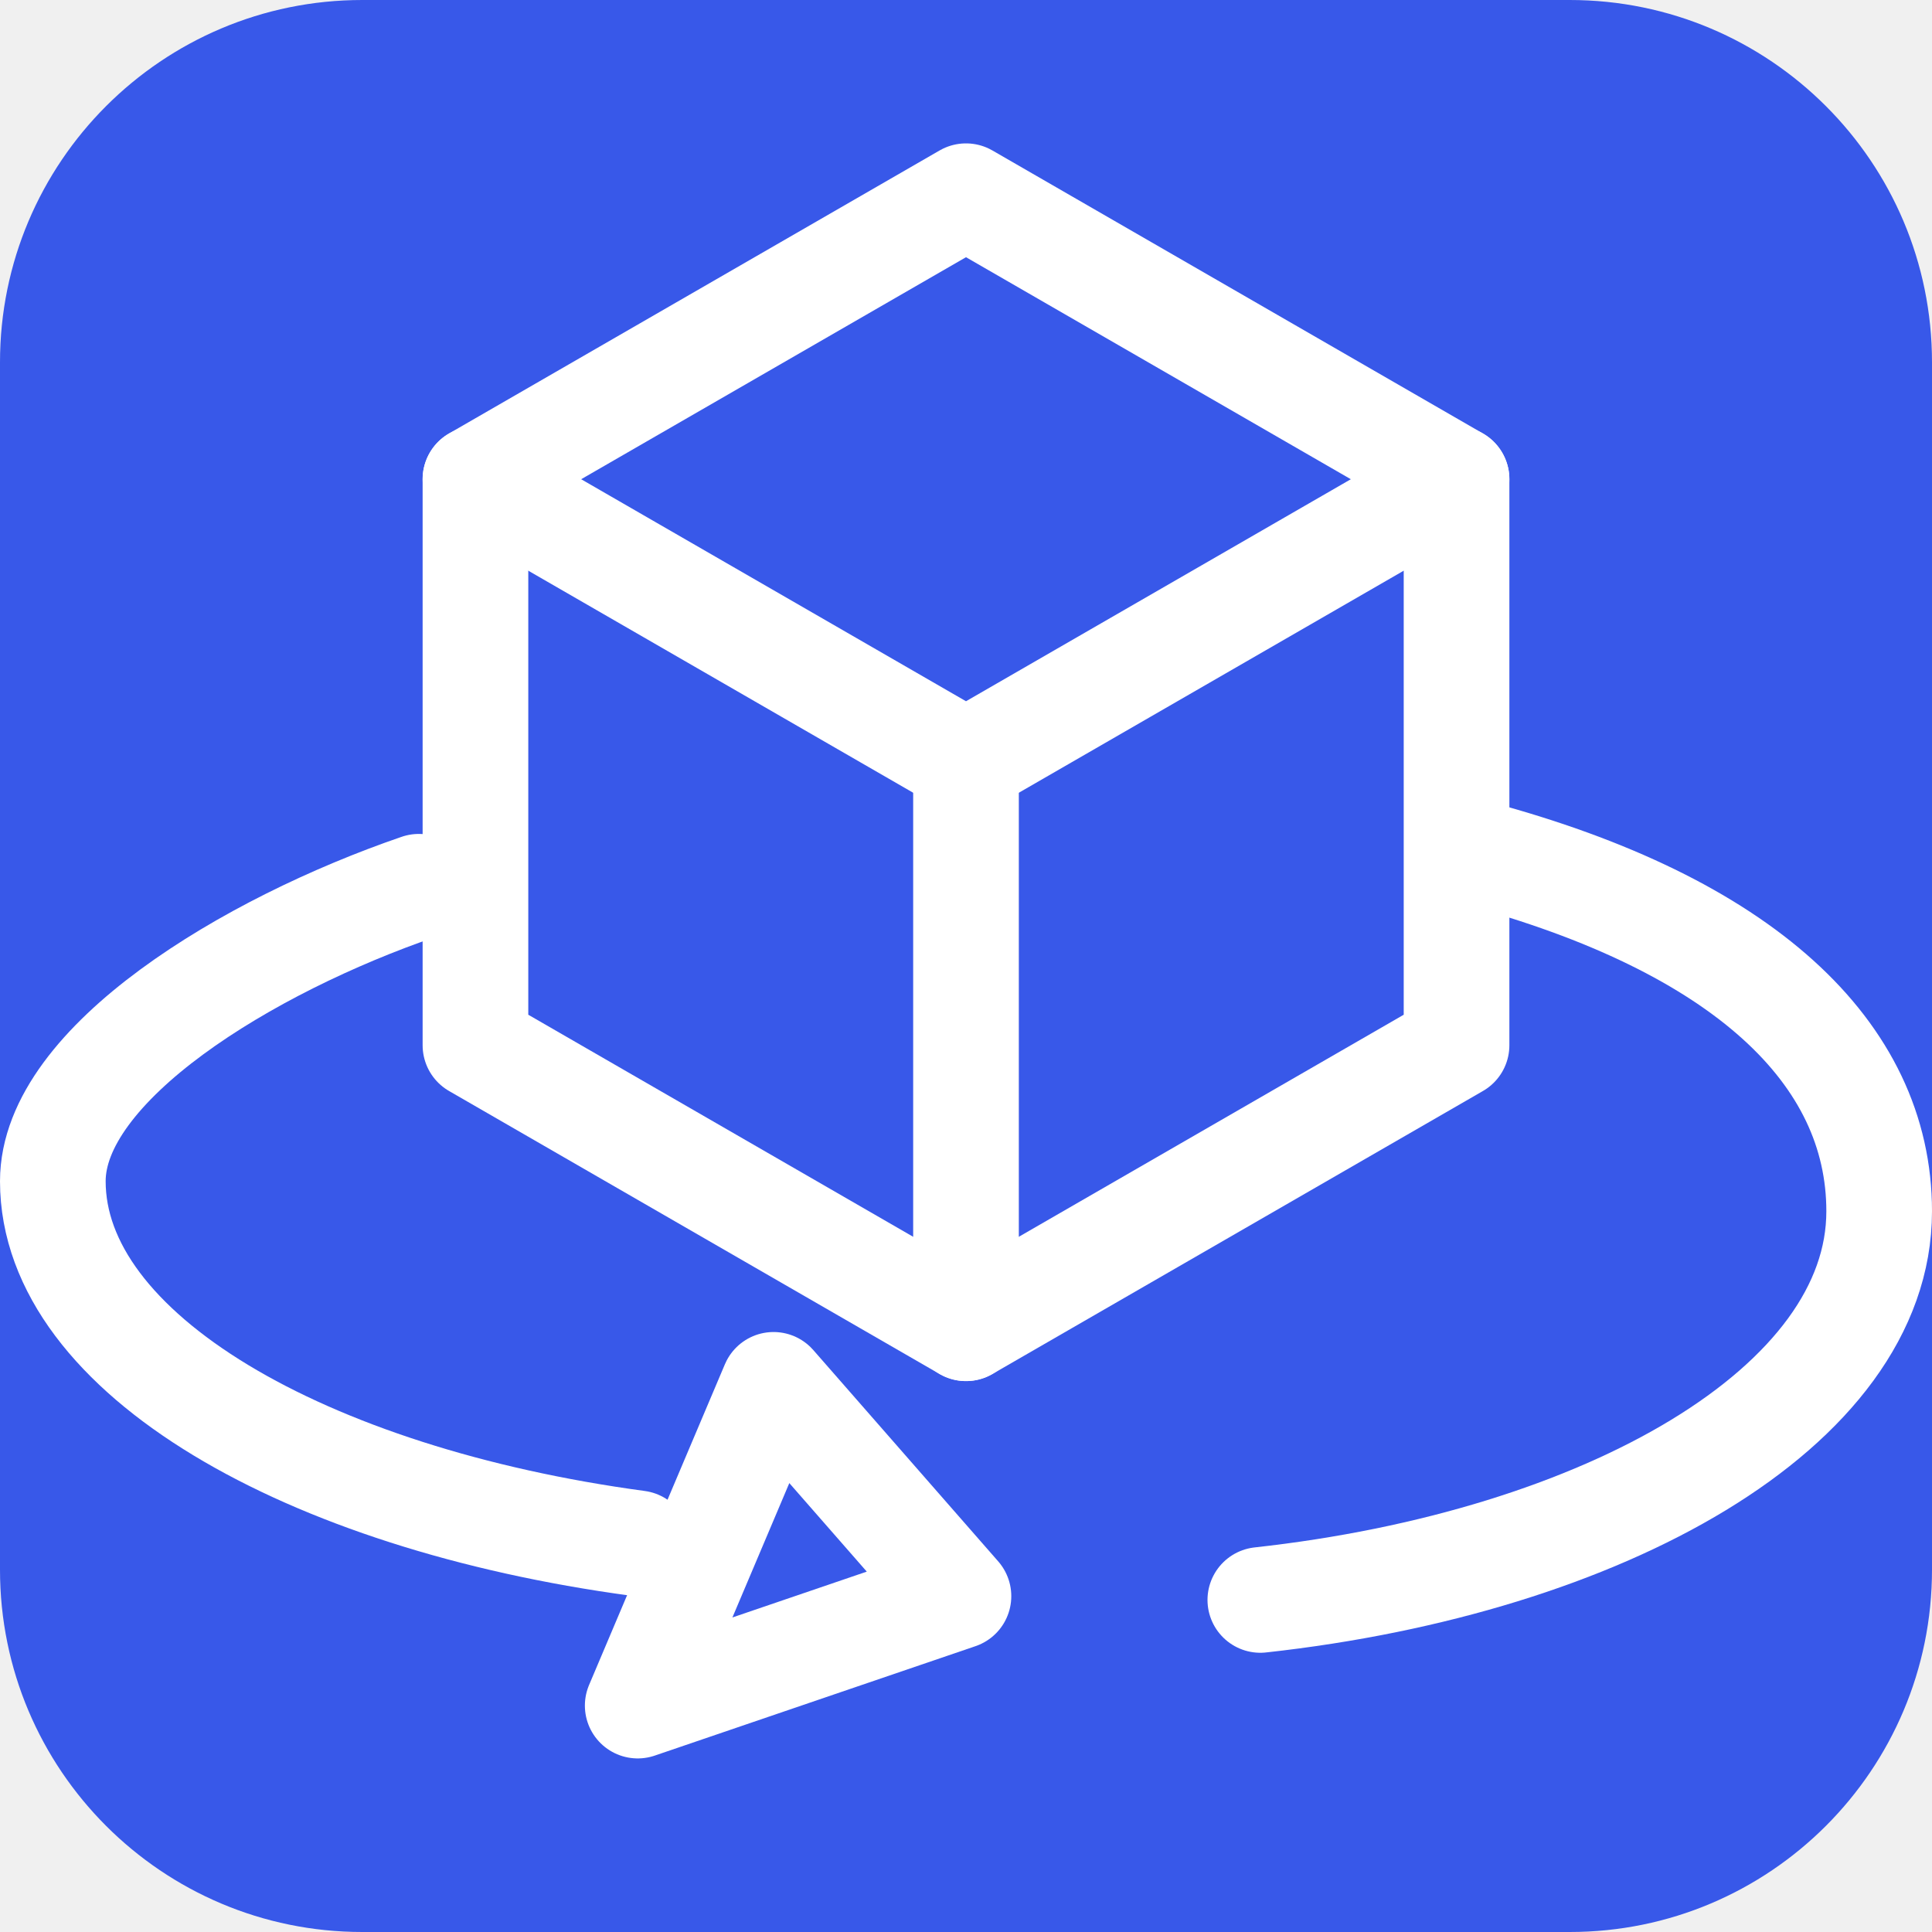
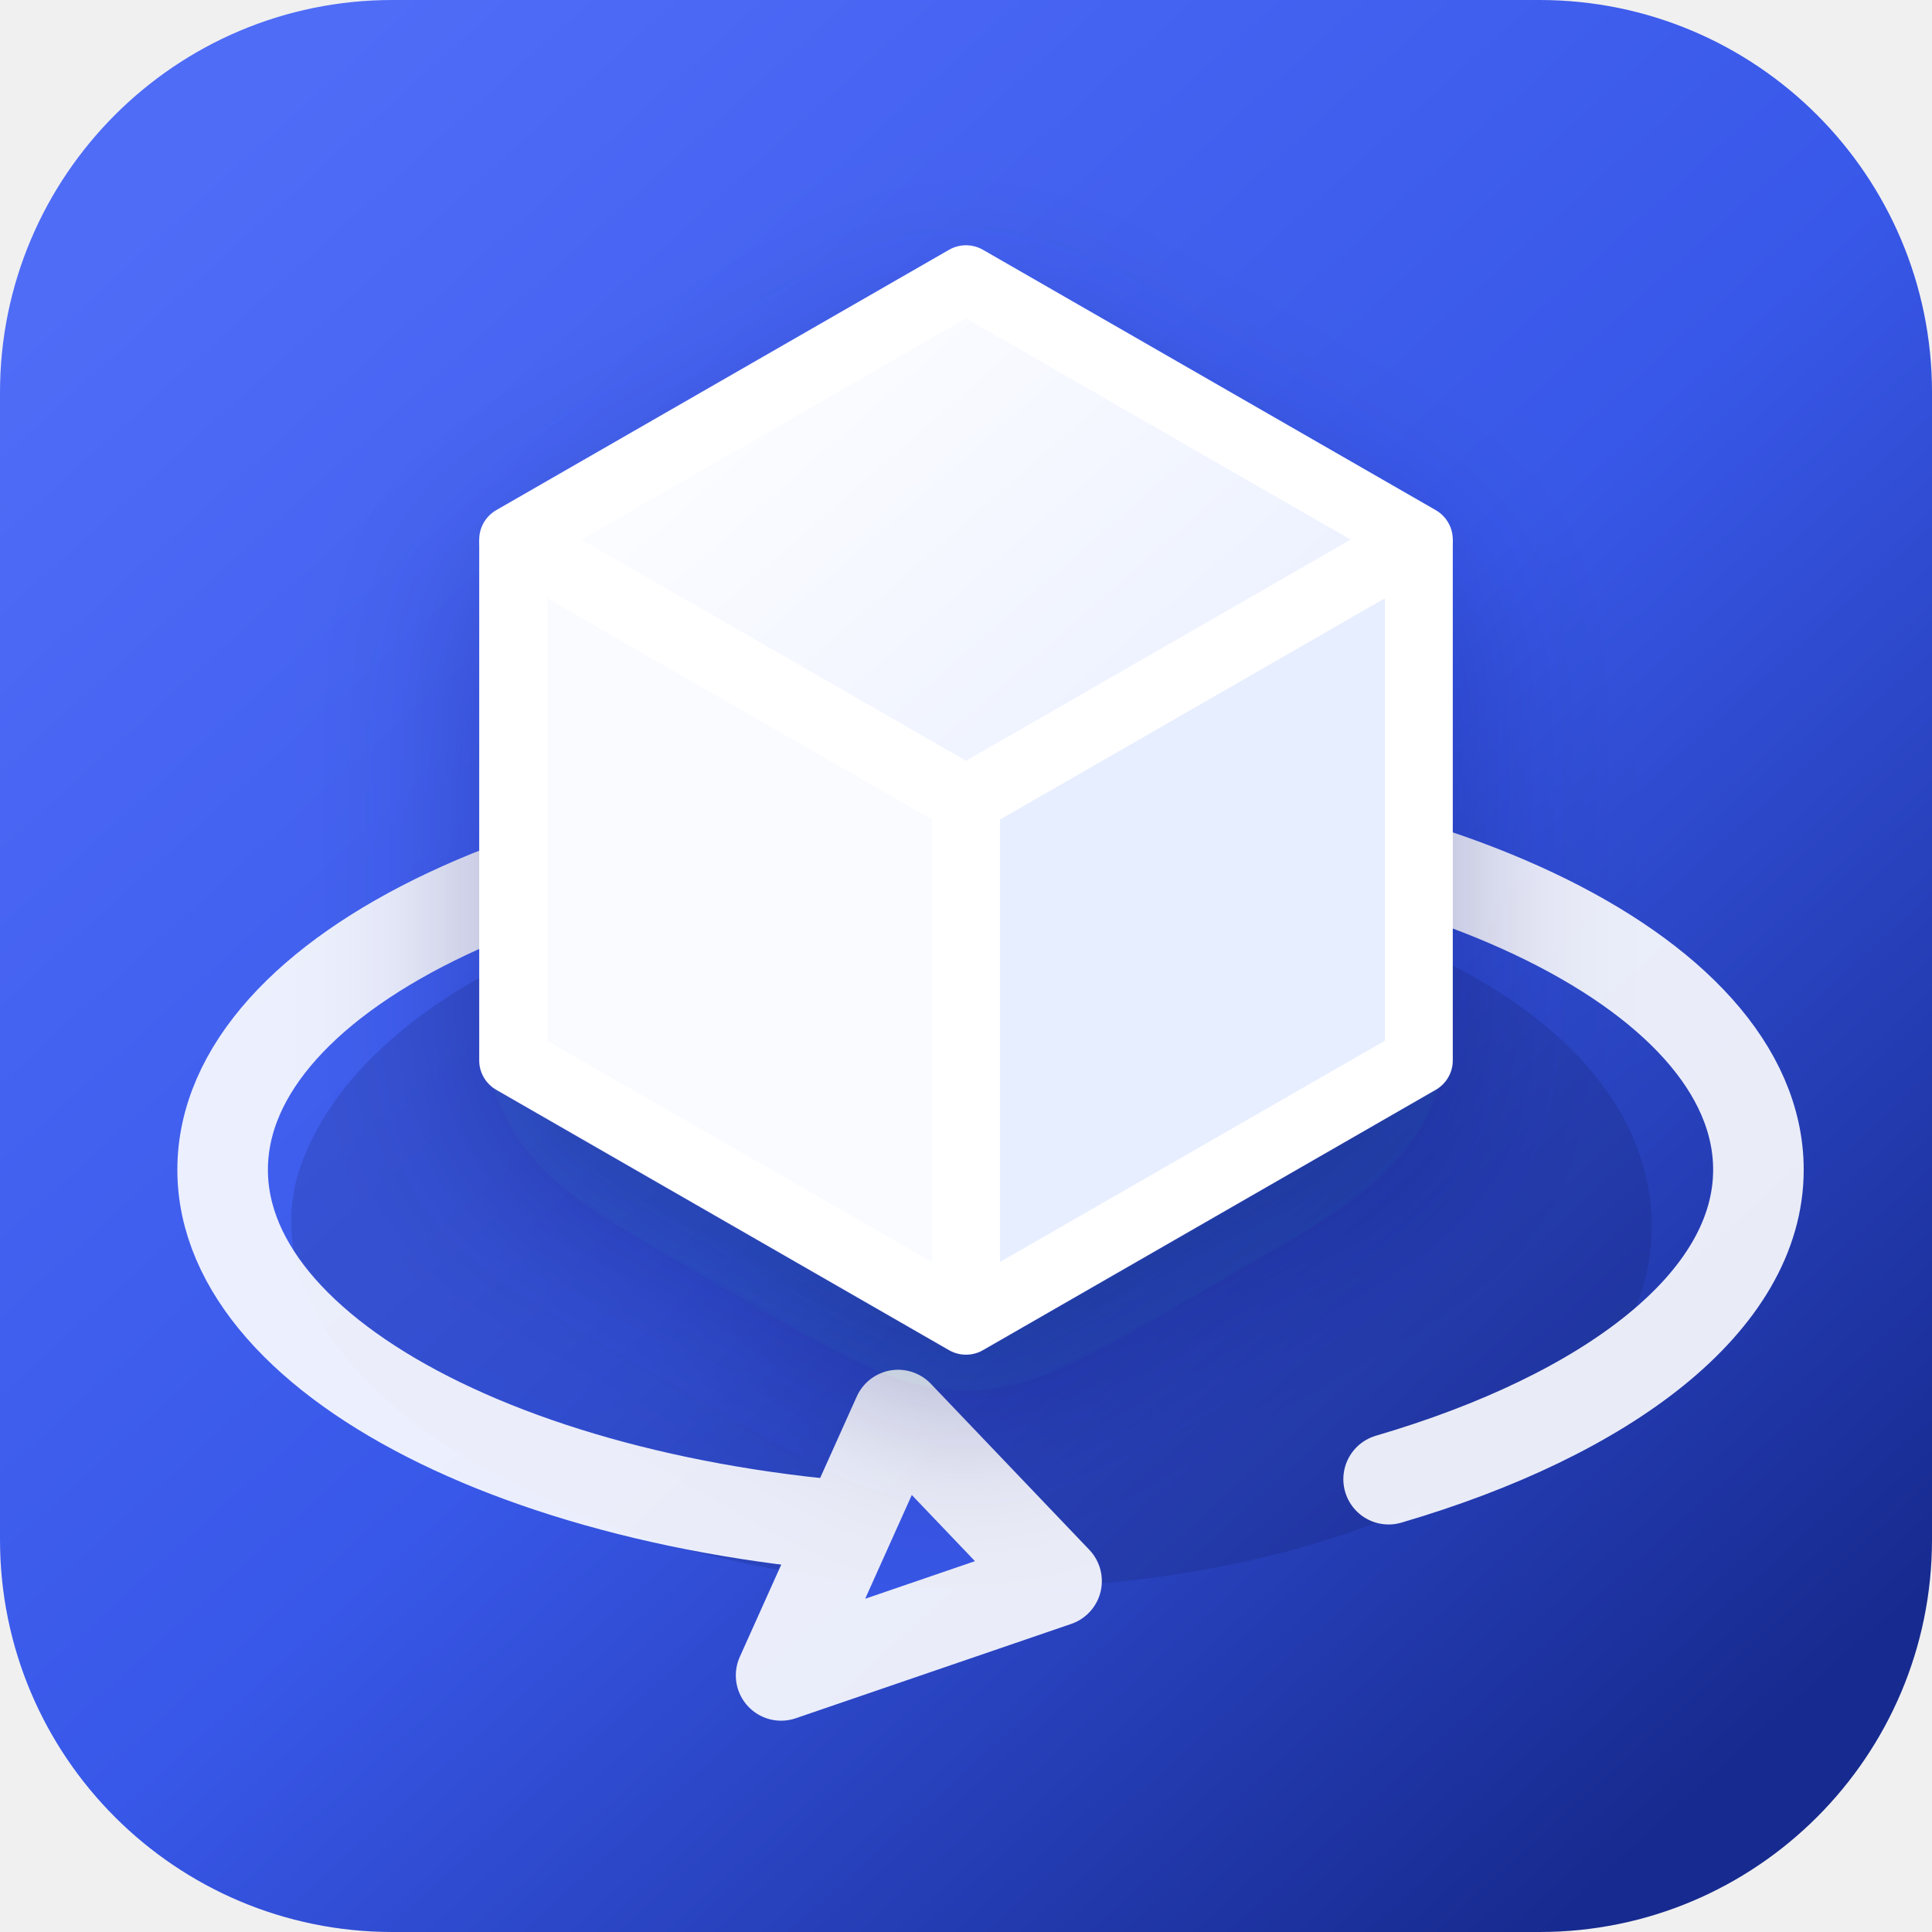
<svg xmlns="http://www.w3.org/2000/svg" width="512" height="512" viewBox="0 0 512 512" fill="none">
-   <rect width="512" height="512" rx="96" fill="#3858E9" />
-   <g stroke="#FFFFFF" stroke-width="28" stroke-linecap="round" stroke-linejoin="round">
-     <path d="M334 424C425 414 498 373 498 321C498 279 462 245 391 226" />
-     <path d="M111 235C65.682 250.538 14 281.957 14 313.032C14 358.731 80.992 397.118 169 409" />
-     <path d="M205 367L254 423L169 452Z" />
-     <path d="M256 52L386 127L256 202L126 127Z" />
-     <path d="M126 127V277L256 352L386 277V127" />
-     <path d="M256 202V352" />
+   <defs>
+     <linearGradient id="icon-bg" x1="58" y1="38" x2="454" y2="474" gradientUnits="userSpaceOnUse">
+       <stop offset="0" stop-color="#4F6CF7" />
+       <stop offset="0.52" stop-color="#3858E9" />
+       <stop offset="1" stop-color="#172A8F" />
+     </linearGradient>
+     <linearGradient id="cube" x1="152" y1="100" x2="366" y2="344" gradientUnits="userSpaceOnUse">
+       <stop offset="0" stop-color="#FFFFFF" />
+       <stop offset="1" stop-color="#DDE6FF" />
+     </linearGradient>
+     <filter id="soft-shadow" x="-30%" y="-30%" width="160%" height="170%">
+       <feDropShadow dx="0" dy="18" stdDeviation="22" flood-color="#071451" flood-opacity="0.28" />
+     </filter>
+   </defs>
+   <rect width="512" height="512" rx="104" fill="url(#icon-bg)" />
+   <path d="M79 311C93 267 157 235 236 230C329 224 422 255 436 311C450 367 379 419 266 421C154 422 63 366 79 311Z" fill="#0A1647" opacity="0.16" />
+   <g stroke="#FFFFFF" stroke-width="24" stroke-linecap="round" stroke-linejoin="round" opacity="0.9">
+     <path d="M368 392C426 375 466 345 466 310C466 257 375 214 263 214C150 214 59 257 59 310C59 362 147 405 257 406" />
+     <path d="M238 375L280 419L207 444Z" fill="#3858E9" />
+   </g>
+   <g filter="url(#soft-shadow)">
+     <path d="M256 74L376 143L256 212L136 143L256 74Z" fill="url(#cube)" />
+     <path d="M136 143L256 212V350L136 281V143Z" fill="#F9FBFF" />
+     <path d="M376 143L256 212V350L376 281V143Z" fill="#E7EEFF" />
+     <path d="M256 74L376 143L256 212L136 143L256 74Z" stroke="#FFFFFF" stroke-width="18" stroke-linejoin="round" />
+     <path d="M136 143V281L256 350M376 143V281L256 350V212" stroke="#FFFFFF" stroke-width="18" stroke-linejoin="round" />
  </g>
</svg>
